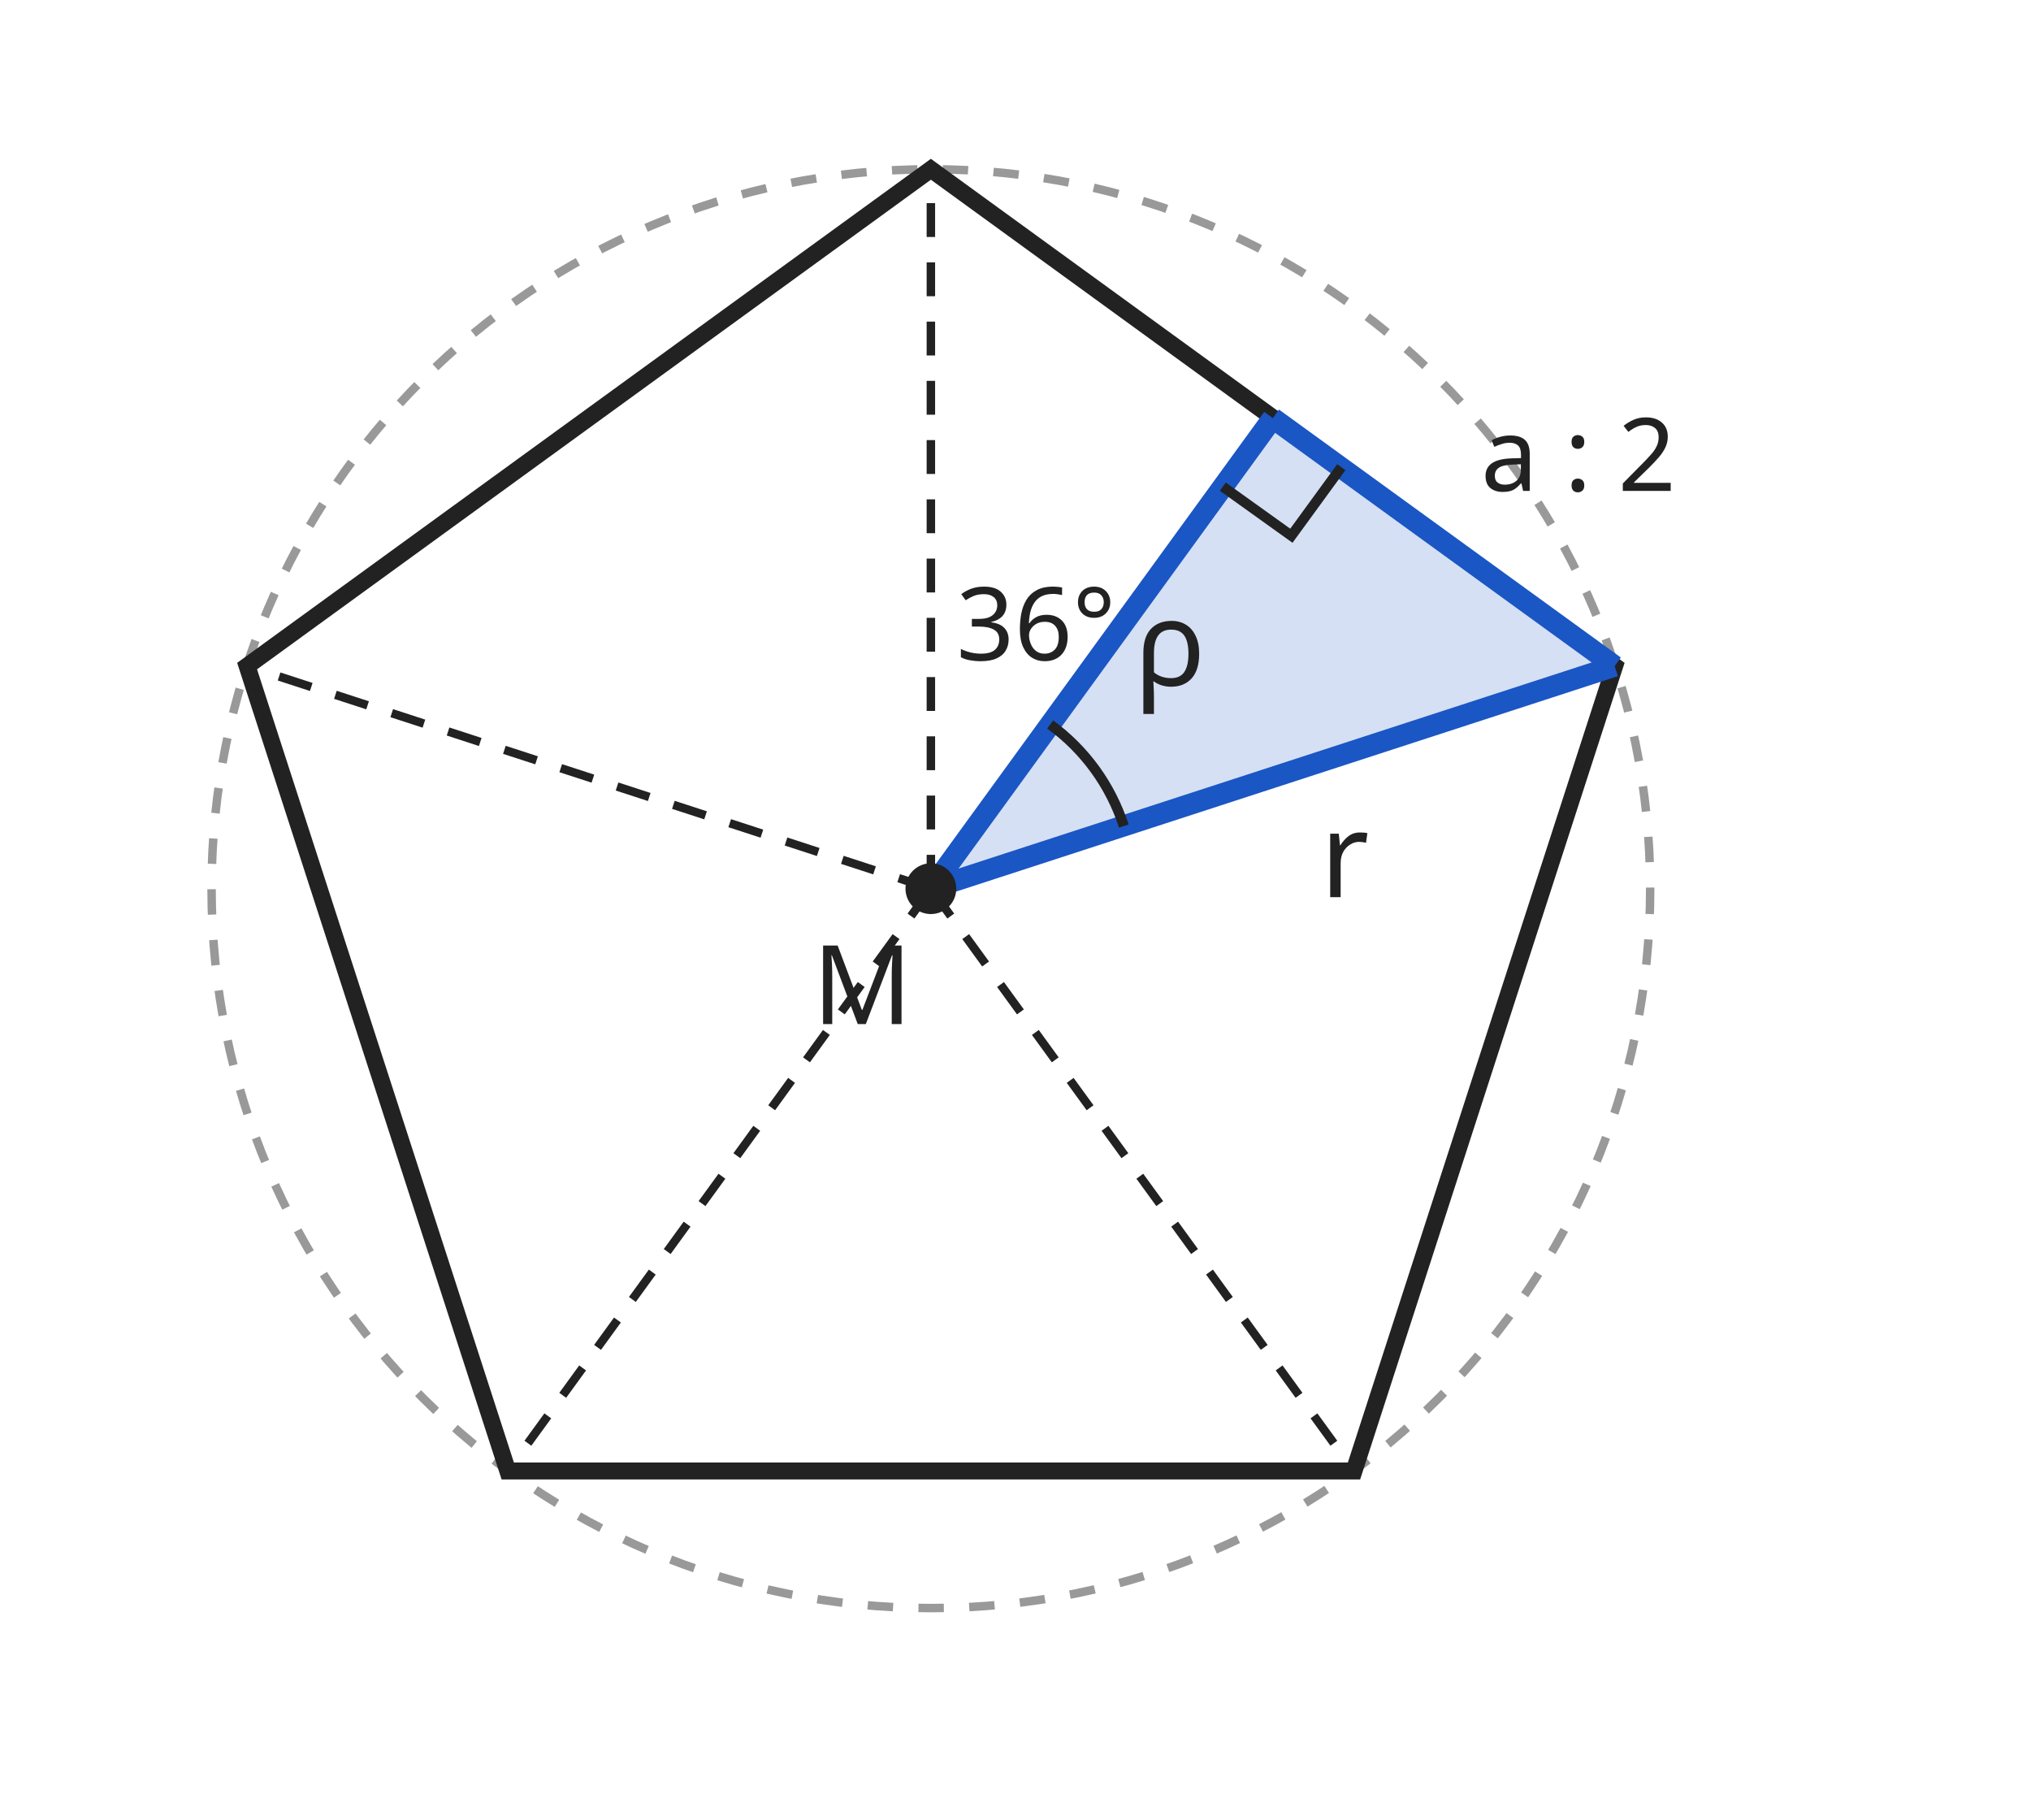
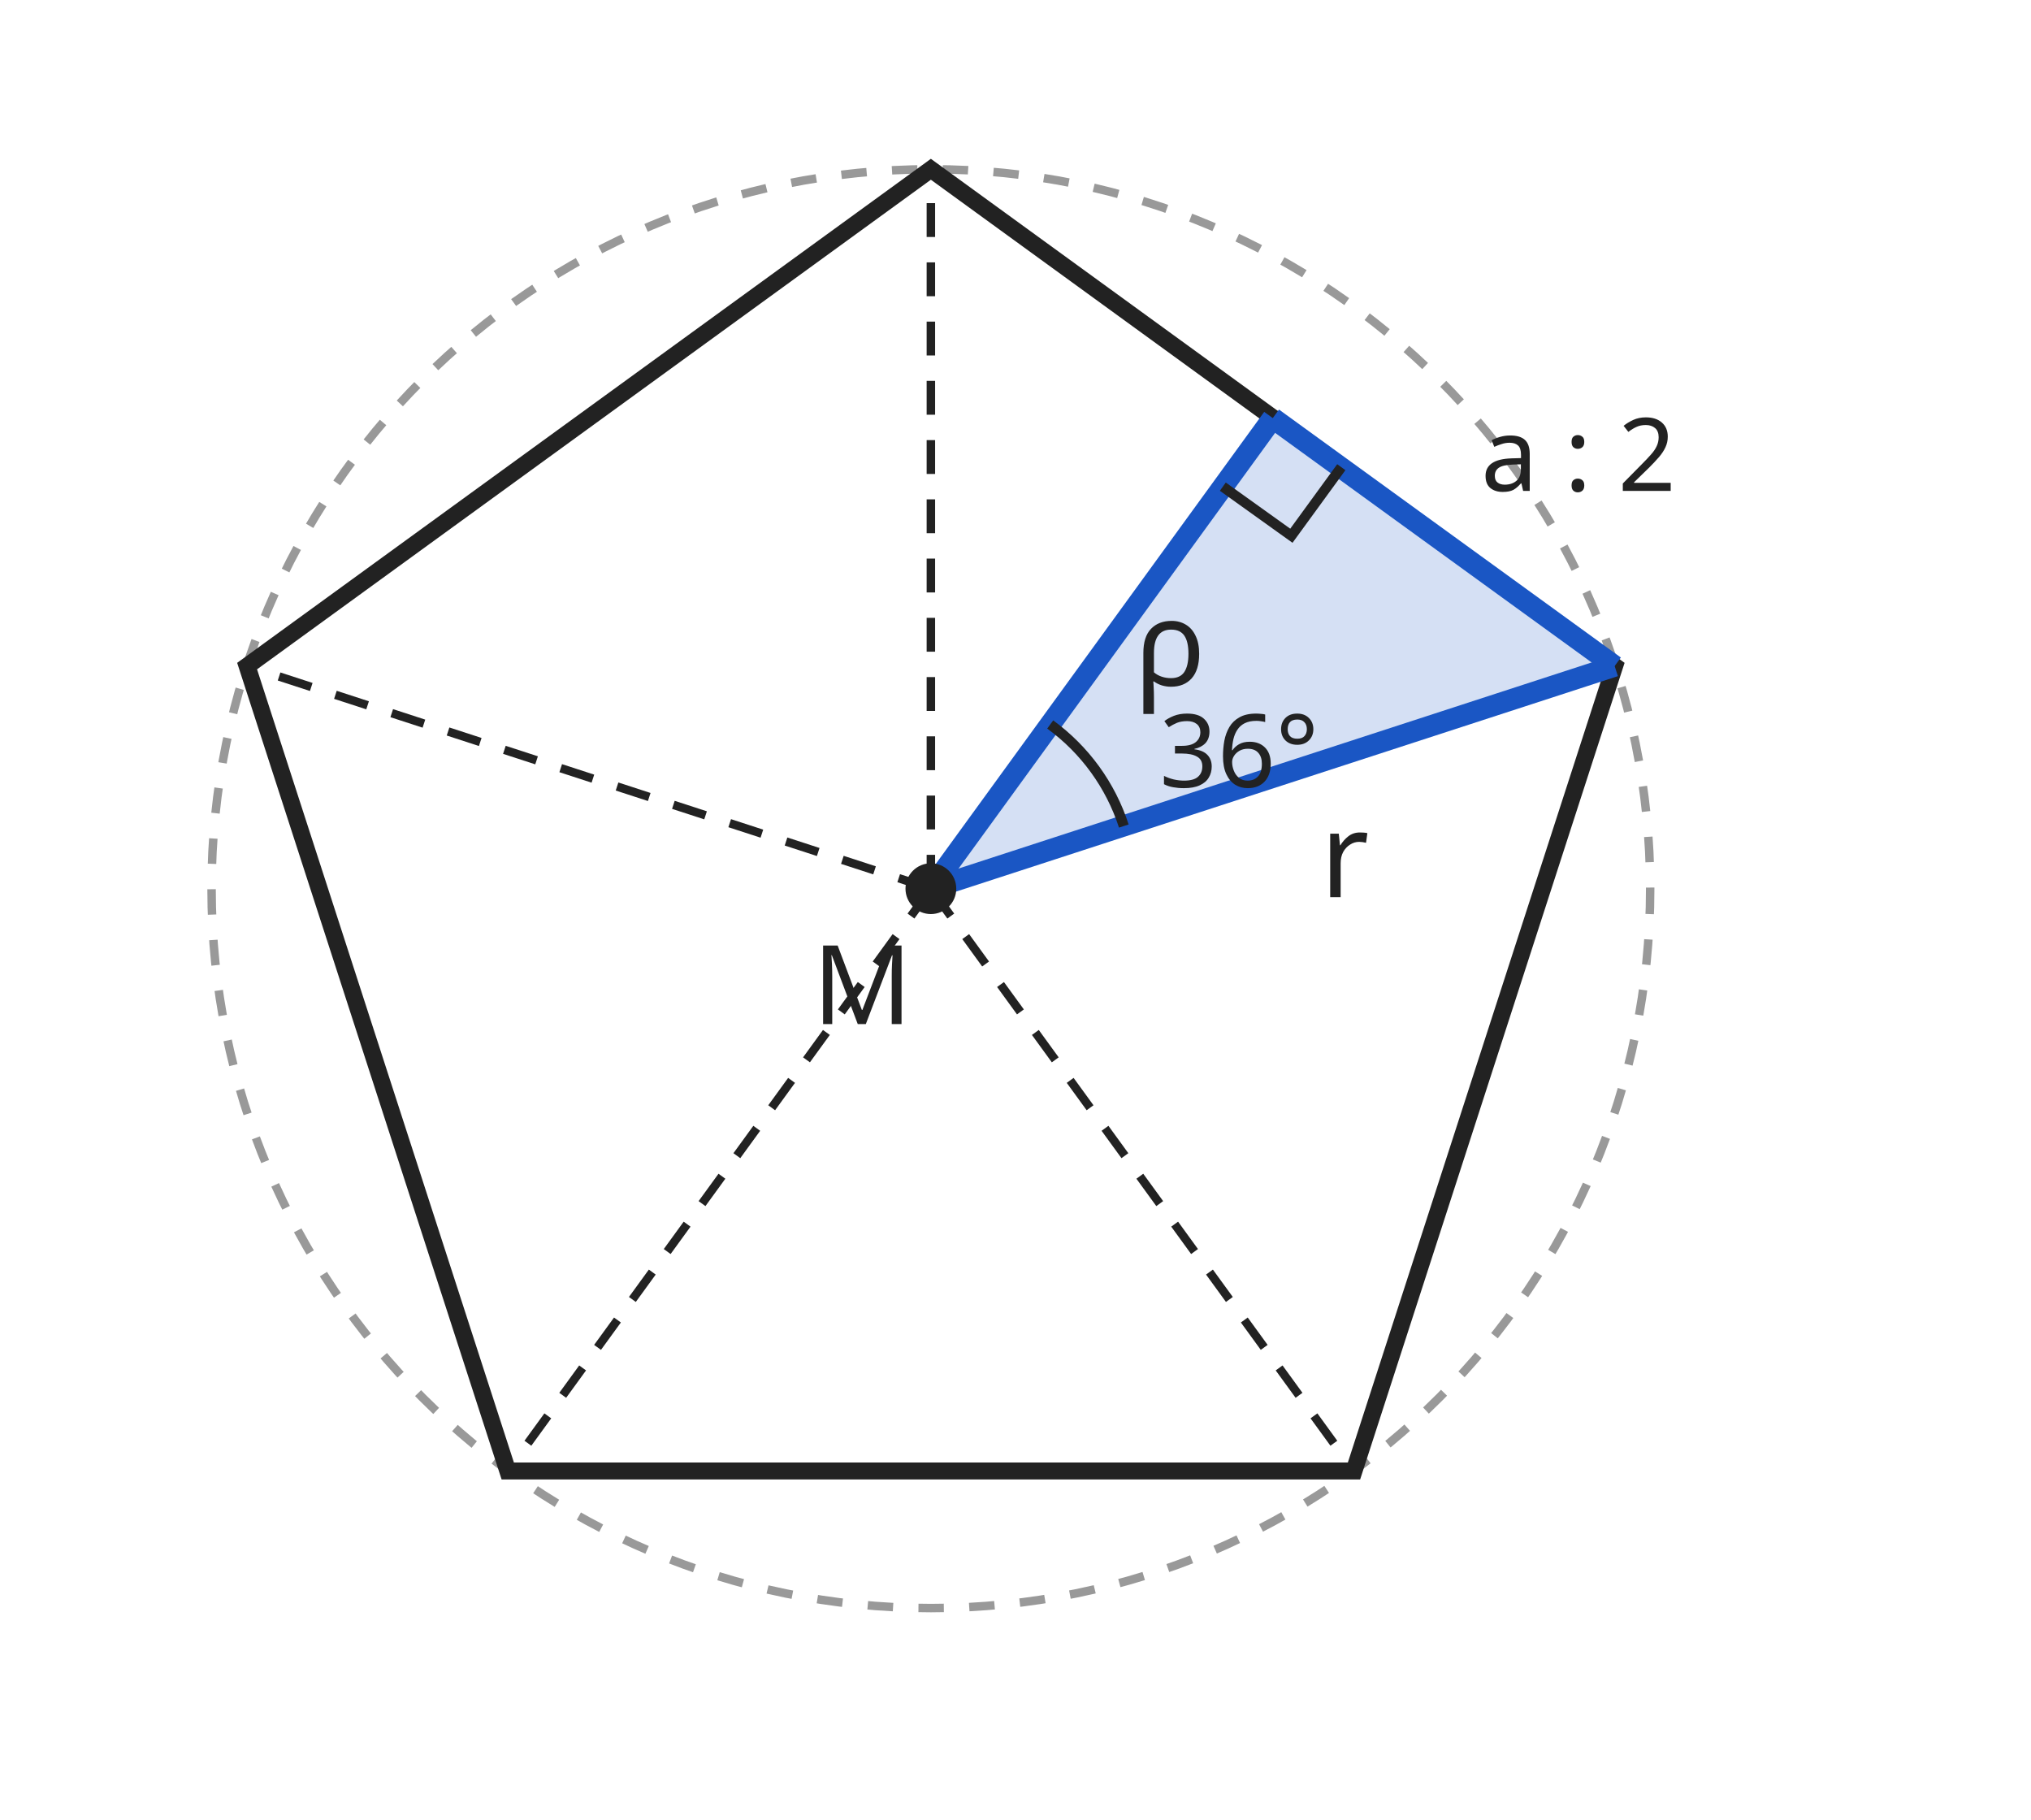
<svg xmlns="http://www.w3.org/2000/svg" viewBox="0 0 240 215" role="img" aria-labelledby="t d">
  <circle cx="110" cy="105" r="85" fill="none" stroke="#999" stroke-width="1" stroke-dasharray="3 3" />
  <polygon points="110.0,20.0 190.8,78.7 160.0,173.8 60.0,173.8 29.2,78.7" fill="none" stroke="#222" stroke-width="2" />
  <g stroke="#222" stroke-width="1" stroke-dasharray="4 3">
    <line x1="110" y1="105" x2="110.0" y2="20.0" />
    <line x1="110" y1="105" x2="190.8" y2="78.7" />
    <line x1="110" y1="105" x2="160.0" y2="173.8" />
    <line x1="110" y1="105" x2="60.0" y2="173.8" />
    <line x1="110" y1="105" x2="29.2" y2="78.7" />
  </g>
  <polygon points="110,105 150.4,49.4 190.8,78.7" fill="#1a56c4" fill-opacity="0.18" />
  <line x1="110" y1="105" x2="190.8" y2="78.7" stroke="#1a56c4" stroke-width="2.5" />
  <line x1="110" y1="105" x2="150.4" y2="49.4" stroke="#1a56c4" stroke-width="2.5" />
  <line x1="150.4" y1="49.4" x2="190.8" y2="78.7" stroke="#1a56c4" stroke-width="2.5" />
  <path d="M144.5,57.5 L152.6,63.3 L158.5,55.2" fill="none" stroke="#222" stroke-width="1.2" />
  <path d="M124.1,85.6 A24,24 0 0 1 132.8,97.6" fill="none" stroke="#222" stroke-width="1.2" />
  <circle cx="110" cy="105" r="3" fill="#222" />
  <text x="96" y="121" font-size="13" fill="#222" font-family="sans-serif">M</text>
  <text x="156" y="106" font-size="14" fill="#222" font-family="sans-serif">r</text>
  <text x="134" y="81" font-size="14" fill="#222" font-family="sans-serif">ρ</text>
  <text x="175" y="58" font-size="12" fill="#222" font-family="sans-serif">a : 2</text>
-   <text x="113" y="78" font-size="12" fill="#222" font-family="sans-serif">36°</text>
+   <text x="137" y="93" font-size="12" fill="#222" font-family="sans-serif">36°</text>
</svg>
